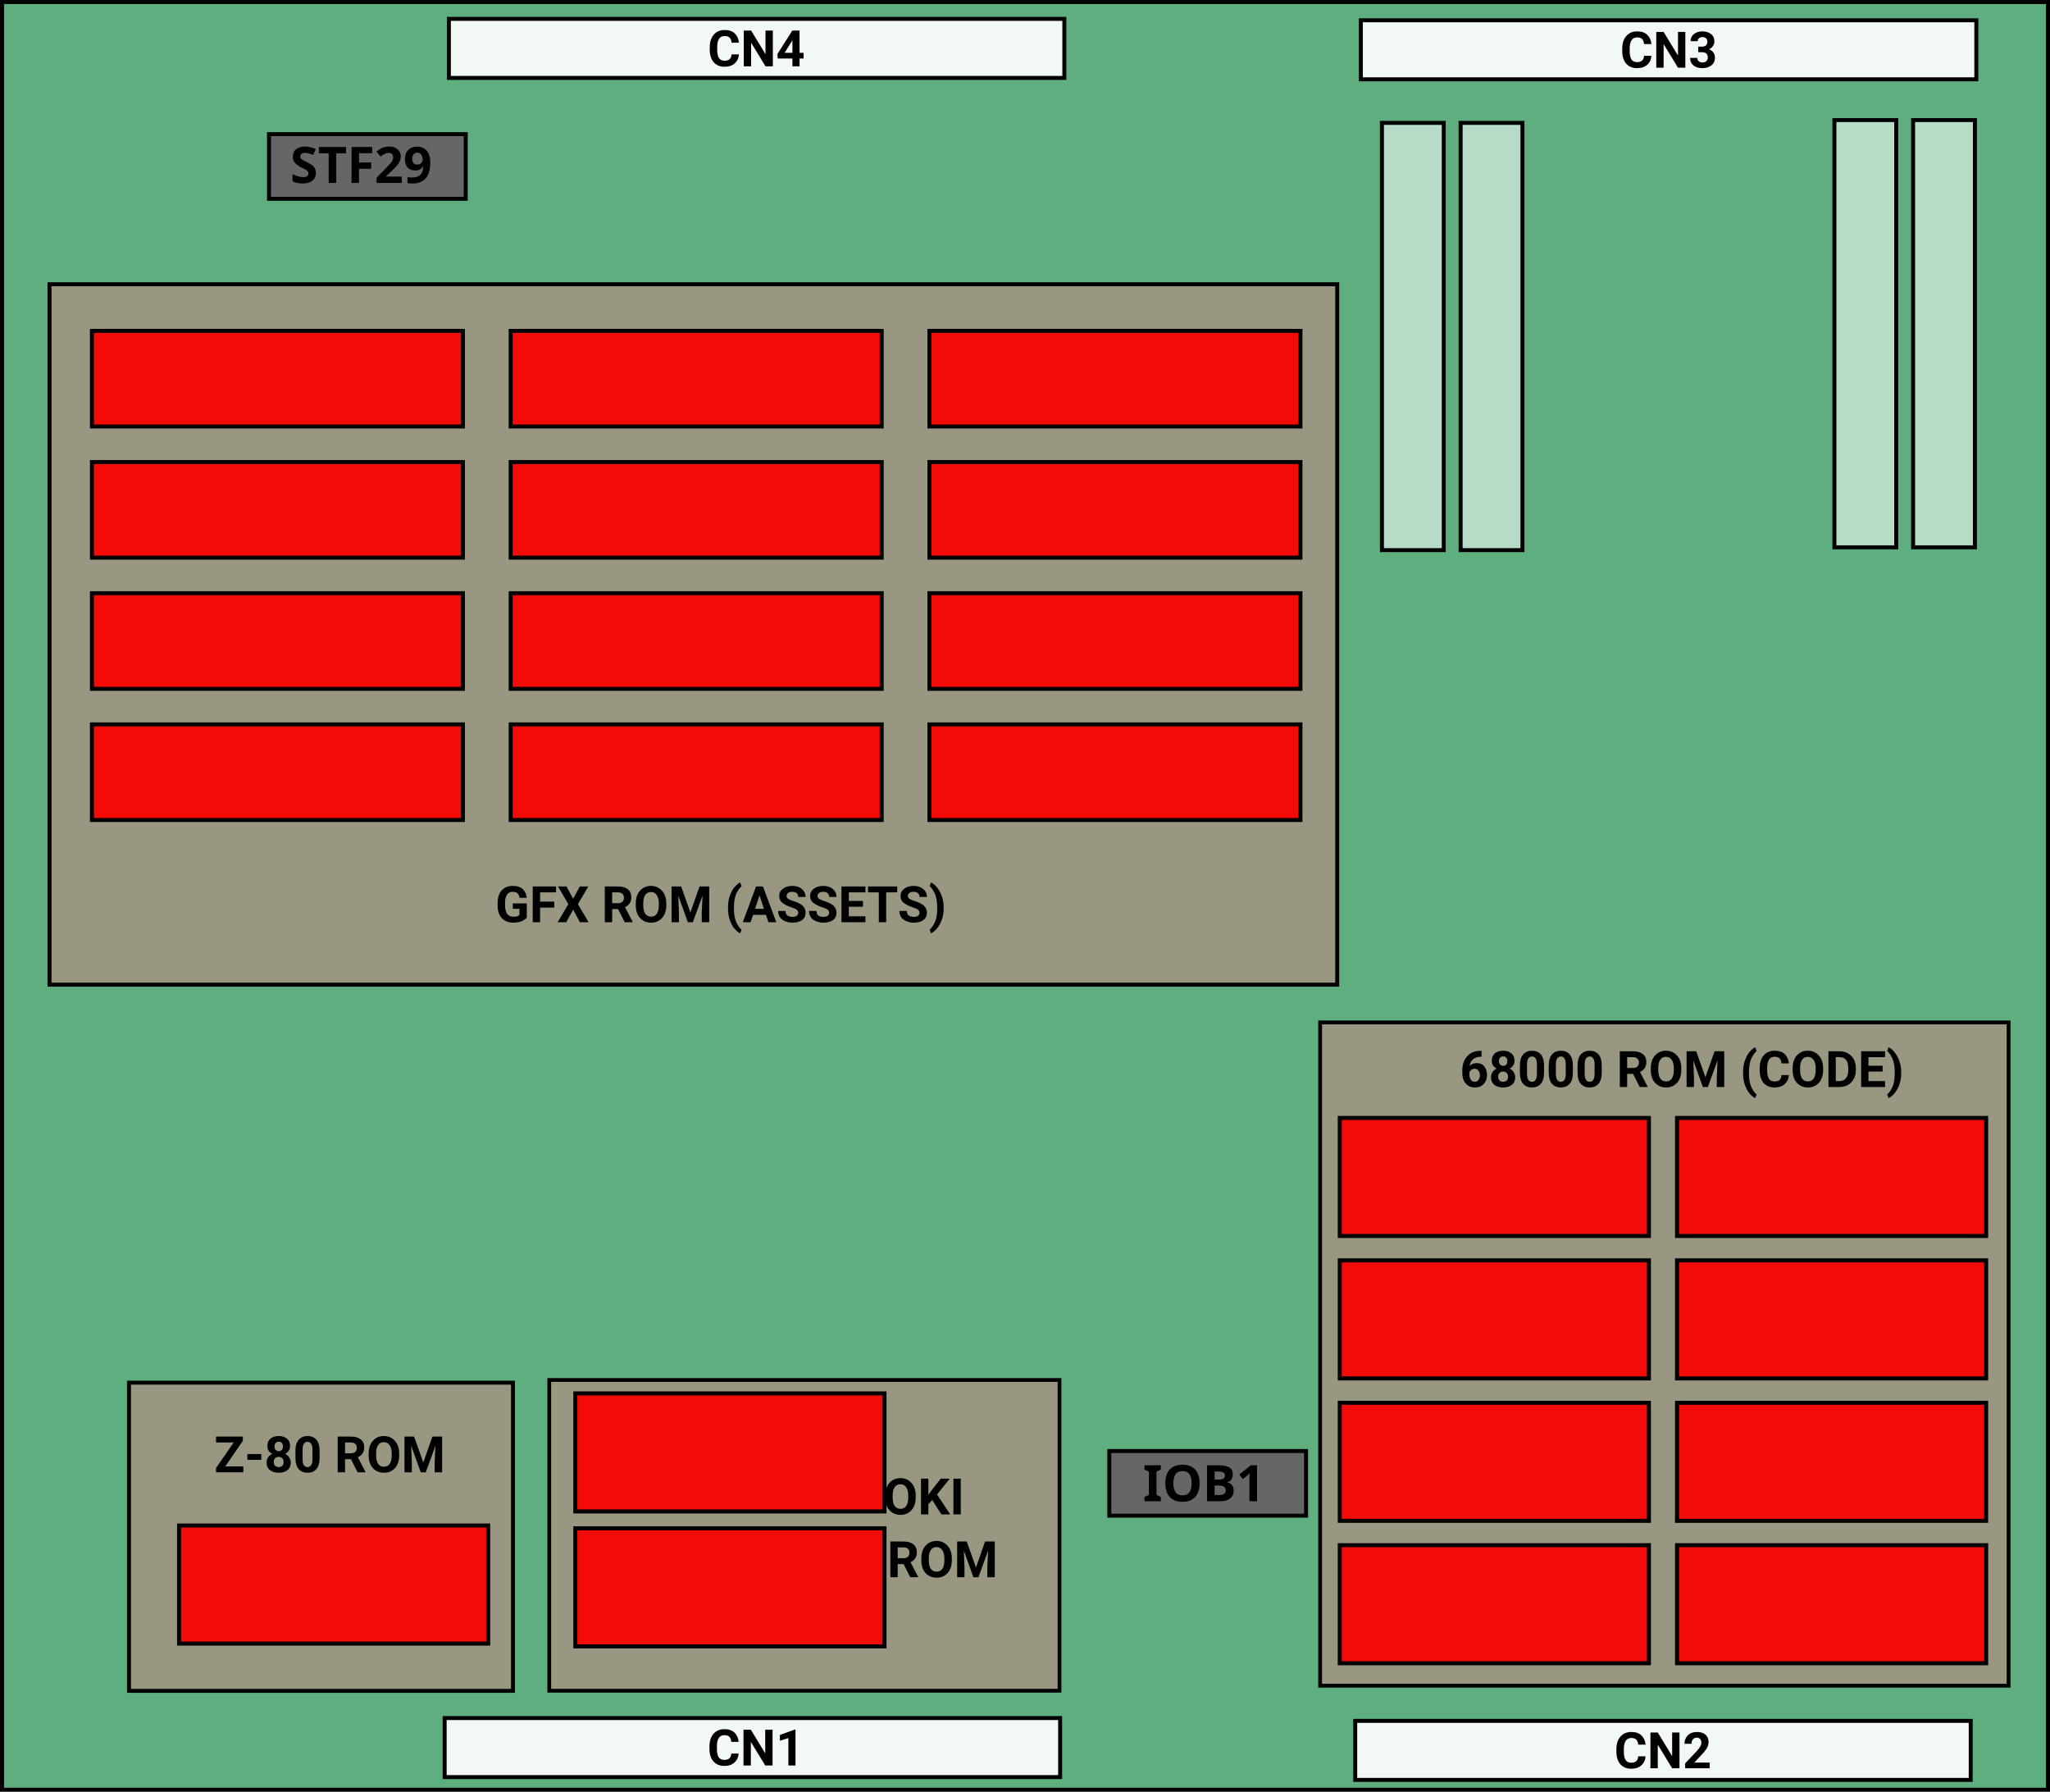
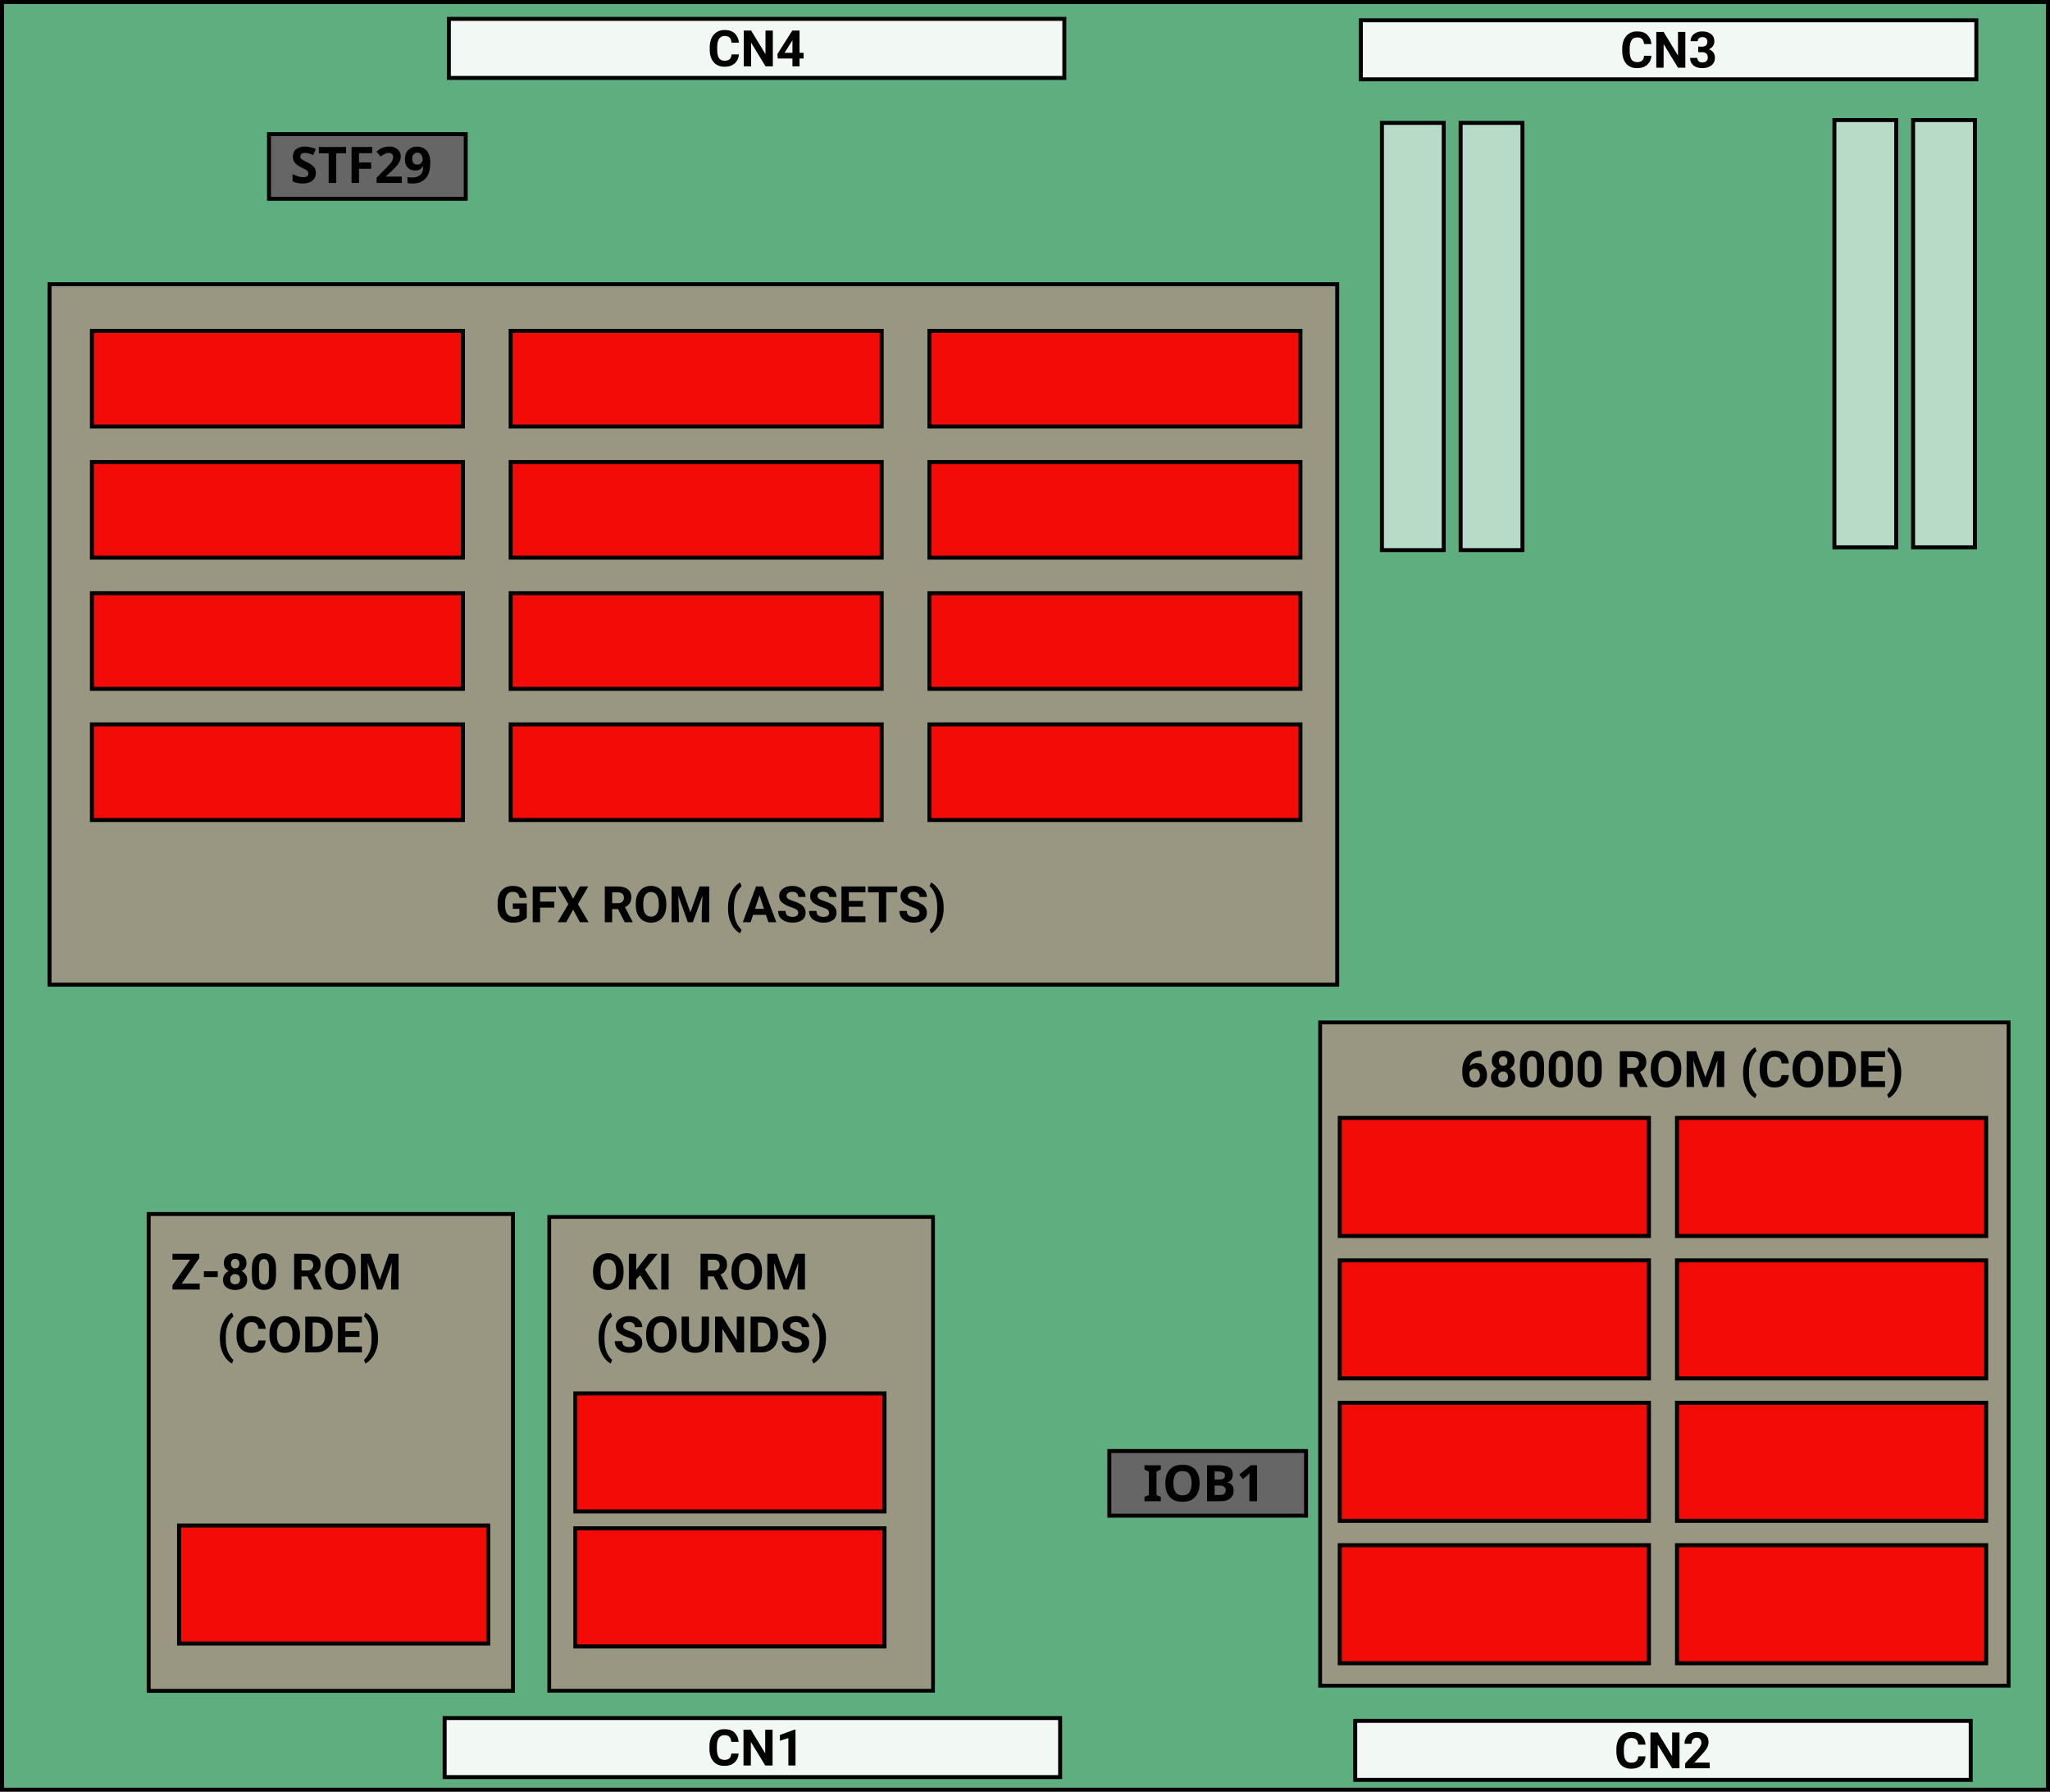
<svg xmlns="http://www.w3.org/2000/svg" width="287.704mm" height="251.418mm" viewBox="0 0 287.704 251.418" version="1.1" id="svg5">
  <defs id="defs2" />
  <g id="layer2" transform="translate(6.541098,-0.6736949)" style="display:inline">
    <rect style="opacity:1;fill:#5cac7c;fill-opacity:0.973;fill-rule:evenodd;stroke:#000000;stroke-width:0.565;stroke-miterlimit:4;stroke-dasharray:none;stroke-opacity:1" id="rect910" width="287.139" height="250.853" x="-6.259" y="0.956" />
    <rect style="fill:#ffffff;fill-opacity:0.553;stroke:#000000;stroke-width:0.557;stroke-miterlimit:4;stroke-dasharray:none;stroke-opacity:1" id="rect12113-9" width="8.677" height="59.952" x="198.447" y="17.916" />
    <rect style="fill:#ffffff;fill-opacity:0.553;stroke:#000000;stroke-width:0.557;stroke-miterlimit:4;stroke-dasharray:none;stroke-opacity:1" id="rect12113" width="8.677" height="59.952" x="187.403" y="17.916" />
    <rect style="fill:#ffffff;fill-opacity:0.553;stroke:#000000;stroke-width:0.557;stroke-miterlimit:4;stroke-dasharray:none;stroke-opacity:1" id="rect12113-9-9" width="8.677" height="59.952" x="261.949" y="17.522" />
    <rect style="fill:#ffffff;fill-opacity:0.553;stroke:#000000;stroke-width:0.557;stroke-miterlimit:4;stroke-dasharray:none;stroke-opacity:1" id="rect12113-95" width="8.677" height="59.952" x="250.905" y="17.522" />
  </g>
  <g id="layer11" transform="translate(-2.084034,-2.872879)" style="display:inline">
    <rect style="opacity:1;fill:#ffffff;fill-opacity:0.919;stroke:#000000;stroke-width:0.557;stroke-miterlimit:4;stroke-dasharray:none;stroke-opacity:1" id="rect12365" width="86.378" height="8.283" x="56.455" y="3.323" transform="translate(8.625132,2.199184)" />
    <rect style="fill:#ffffff;fill-opacity:0.919;stroke:#000000;stroke-width:0.557;stroke-miterlimit:4;stroke-dasharray:none;stroke-opacity:1" id="rect12365-7" width="86.378" height="8.283" x="184.445" y="3.52" transform="translate(8.625132,2.199184)" />
    <rect style="fill:#ffffff;fill-opacity:0.919;stroke:#000000;stroke-width:0.557;stroke-miterlimit:4;stroke-dasharray:none;stroke-opacity:1" id="rect12365-7-0" width="86.378" height="8.283" x="55.863" y="241.751" transform="translate(8.625132,2.199184)" />
    <rect style="fill:#ffffff;fill-opacity:0.919;stroke:#000000;stroke-width:0.557;stroke-miterlimit:4;stroke-dasharray:none;stroke-opacity:1" id="rect12365-7-1" width="86.378" height="8.283" x="183.656" y="242.145" transform="translate(8.625132,2.199184)" />
  </g>
  <g id="layer3" transform="translate(6.541098,-0.6736949)" style="display:inline" />
  <g id="layer4" style="display:inline" transform="translate(-2.084034,-2.872879)">
    <rect style="opacity:1;fill:#c98382;fill-opacity:0.553;stroke:#000000;stroke-width:0.537;stroke-miterlimit:4;stroke-dasharray:none;stroke-opacity:1" id="rect1243" width="96.621" height="93.071" x="187.357" y="146.337" />
    <rect style="fill:#f30b07;fill-opacity:1;stroke:#000000;stroke-width:0.565;stroke-miterlimit:4;stroke-dasharray:none;stroke-opacity:1" id="rect1551-8" width="43.386" height="16.566" x="237.442" y="159.741" />
    <rect style="fill:#f30b07;fill-opacity:1;stroke:#000000;stroke-width:0.565;stroke-miterlimit:4;stroke-dasharray:none;stroke-opacity:1" id="rect1551" width="43.386" height="16.566" x="190.112" y="159.741" />
    <g id="g1726" transform="translate(-0.3944302,0.2629565)">
      <rect style="fill:#f30b07;fill-opacity:1;stroke:#000000;stroke-width:0.565;stroke-miterlimit:4;stroke-dasharray:none;stroke-opacity:1" id="rect1551-8-3" width="43.386" height="16.566" x="237.837" y="179.462" />
      <rect style="fill:#f30b07;fill-opacity:1;stroke:#000000;stroke-width:0.565;stroke-miterlimit:4;stroke-dasharray:none;stroke-opacity:1" id="rect1551-7" width="43.386" height="16.566" x="190.506" y="179.462" />
    </g>
    <g id="g1743-8" transform="translate(-5.7430279e-6,39.96814)">
      <rect style="fill:#f30b07;fill-opacity:1;stroke:#000000;stroke-width:0.565;stroke-miterlimit:4;stroke-dasharray:none;stroke-opacity:1" id="rect1551-8-9" width="43.386" height="16.566" x="237.442" y="159.741" />
      <rect style="opacity:1;fill:#f30b07;fill-opacity:1;stroke:#000000;stroke-width:0.565;stroke-miterlimit:4;stroke-dasharray:none;stroke-opacity:1" id="rect1551-2" width="43.386" height="16.566" x="190.112" y="159.741" />
    </g>
    <g id="g1726-8" transform="translate(-0.3944302,40.23109)">
      <rect style="fill:#f30b07;fill-opacity:1;stroke:#000000;stroke-width:0.565;stroke-miterlimit:4;stroke-dasharray:none;stroke-opacity:1" id="rect1551-8-3-7" width="43.386" height="16.566" x="237.837" y="179.462" />
      <rect style="fill:#f30b07;fill-opacity:1;stroke:#000000;stroke-width:0.565;stroke-miterlimit:4;stroke-dasharray:none;stroke-opacity:1" id="rect1551-7-3" width="43.386" height="16.566" x="190.506" y="179.462" />
    </g>
    <text xml:space="preserve" style="font-weight:bold;font-size:7.056px;line-height:1.25;font-family:Roboto;-inkscape-font-specification:'Roboto Bold';stroke-width:0.265" x="206.966" y="155.402" id="text3158">
      <tspan id="tspan3156" style="font-size:7.056px;stroke-width:0.265" x="206.966" y="155.402">68000 ROM (CODE)</tspan>
    </text>
  </g>
  <g id="layer5" transform="translate(-2.084034,-2.872879)" style="display:inline">
-     <rect style="display:inline;fill:#c98382;fill-opacity:0.553;stroke:#000000;stroke-width:0.554;stroke-miterlimit:4;stroke-dasharray:none;stroke-opacity:1" id="rect1243-6" width="53.893" height="43.244" x="20.187" y="196.888" />
-     <text xml:space="preserve" style="font-weight:bold;font-size:7.056px;line-height:1.25;font-family:Roboto;-inkscape-font-specification:'Roboto Bold';display:inline;stroke-width:0.265" x="32.151" y="209.466" id="text3158-8">
-       <tspan style="font-size:7.056px;stroke-width:0.265" x="32.151" y="209.466" id="tspan16889">Z-80 ROM</tspan>
+     <rect style="display:inline;fill:#c98382;fill-opacity:0.553;stroke:#000000;stroke-width:0.554;stroke-miterlimit:4;stroke-dasharray:none;stroke-opacity:1" id="rect1243-6" width="51.132" height="66.909" x="22.948" y="173.223" />
+     <text xml:space="preserve" style="font-weight:bold;font-size:7.056px;line-height:1.25;font-family:Roboto;-inkscape-font-specification:'Roboto Bold';text-align:center;text-anchor:middle;display:inline;stroke-width:0.265" x="48.402" y="183.819" id="text3158-8">
+       <tspan style="font-size:7.056px;text-align:center;text-anchor:middle;stroke-width:0.265" x="48.402" y="183.819" id="tspan16889">Z-80 ROM</tspan>
+       <tspan style="font-size:7.056px;text-align:center;text-anchor:middle;stroke-width:0.265" x="48.402" y="192.638" id="tspan1364">(CODE)</tspan>
    </text>
    <rect style="display:inline;fill:#f30b07;fill-opacity:1;stroke:#000000;stroke-width:0.565;stroke-miterlimit:4;stroke-dasharray:none;stroke-opacity:1" id="rect1551-8-2" width="43.386" height="16.566" x="27.215" y="216.932" />
  </g>
  <g id="layer6" transform="translate(-2.084034,-2.872879)" style="display:inline">
-     <rect style="display:inline;fill:#c98382;fill-opacity:0.553;stroke:#000000;stroke-width:0.527;stroke-miterlimit:4;stroke-dasharray:none;stroke-opacity:1" id="rect1243-6-8" width="71.609" height="43.605" x="79.17" y="196.51" />
-     <text xml:space="preserve" style="font-weight:bold;font-size:7.056px;line-height:1.25;font-family:Roboto;-inkscape-font-specification:'Roboto Bold';text-align:center;text-anchor:middle;display:inline;stroke-width:0.265" x="138.754" y="215.373" id="text3158-8-3">
-       <tspan style="font-size:7.056px;text-align:center;text-anchor:middle;stroke-width:0.265" x="138.754" y="215.373" id="tspan16493">OKI </tspan>
-       <tspan style="font-size:7.056px;text-align:center;text-anchor:middle;stroke-width:0.265" x="138.754" y="224.192" id="tspan33830">ROM</tspan>
+     <rect style="display:inline;fill:#c98382;fill-opacity:0.553;stroke:#000000;stroke-width:0.527;stroke-miterlimit:4;stroke-dasharray:none;stroke-opacity:1" id="rect1243-6-8" width="53.86" height="66.481" x="79.17" y="173.634" rx="0.394" ry="0" />
+     <text xml:space="preserve" style="font-weight:bold;font-size:7.056px;line-height:1.25;font-family:Roboto;-inkscape-font-specification:'Roboto Bold';text-align:center;text-anchor:middle;display:inline;stroke-width:0.265" x="106.411" y="183.819" id="text3158-8-3">
+       <tspan style="font-size:7.056px;text-align:center;text-anchor:middle;stroke-width:0.265" x="106.411" y="183.819" id="tspan33830">OKI  ROM</tspan>
+       <tspan style="font-size:7.056px;text-align:center;text-anchor:middle;stroke-width:0.265" x="106.411" y="192.638" id="tspan8419">(SOUNDS)</tspan>
    </text>
    <rect style="display:inline;fill:#f30b07;fill-opacity:1;stroke:#000000;stroke-width:0.565;stroke-miterlimit:4;stroke-dasharray:none;stroke-opacity:1" id="rect1551-8-2-6" width="43.386" height="16.566" x="82.829" y="217.327" />
    <rect style="display:inline;fill:#f30b07;fill-opacity:1;stroke:#000000;stroke-width:0.565;stroke-miterlimit:4;stroke-dasharray:none;stroke-opacity:1" id="rect1551-8-2-6-9" width="43.386" height="16.566" x="82.829" y="198.394" />
  </g>
  <g id="layer8" style="display:inline" transform="translate(-2.084034,-2.872879)">
    <rect style="display:inline;fill:#c98382;fill-opacity:0.553;stroke:#000000;stroke-width:0.559;stroke-miterlimit:4;stroke-dasharray:none;stroke-opacity:1" id="rect1243-6-82" width="180.721" height="98.287" x="9.034" y="42.757" />
    <text xml:space="preserve" style="font-weight:bold;font-size:7.056px;line-height:1.25;font-family:Roboto;-inkscape-font-specification:'Roboto Bold';display:inline;stroke-width:0.265" x="71.593" y="132.275" id="text3158-7">
      <tspan id="tspan3156-6" style="font-size:7.056px;stroke-width:0.265" x="71.593" y="132.275">GFX ROM (ASSETS)</tspan>
    </text>
    <g id="g6062">
      <rect style="display:inline;fill:#f30b07;fill-opacity:1;stroke:#000000;stroke-width:0.557;stroke-miterlimit:4;stroke-dasharray:none;stroke-opacity:1" id="rect1551-8-2-6-9-3" width="52.072" height="13.418" x="14.984" y="49.299" />
      <rect style="display:inline;fill:#f30b07;fill-opacity:1;stroke:#000000;stroke-width:0.557;stroke-miterlimit:4;stroke-dasharray:none;stroke-opacity:1" id="rect1551-8-2-6-9-3-4" width="52.072" height="13.418" x="14.984" y="67.705" />
      <rect style="display:inline;fill:#f30b07;fill-opacity:1;stroke:#000000;stroke-width:0.557;stroke-miterlimit:4;stroke-dasharray:none;stroke-opacity:1" id="rect1551-8-2-6-9-3-2" width="52.072" height="13.418" x="14.984" y="86.112" />
      <rect style="display:inline;fill:#f30b07;fill-opacity:1;stroke:#000000;stroke-width:0.557;stroke-miterlimit:4;stroke-dasharray:none;stroke-opacity:1" id="rect1551-8-2-6-9-3-6" width="52.072" height="13.418" x="14.984" y="104.518" />
    </g>
    <g id="g6062-9" transform="translate(58.76893)">
      <rect style="display:inline;fill:#f30b07;fill-opacity:1;stroke:#000000;stroke-width:0.557;stroke-miterlimit:4;stroke-dasharray:none;stroke-opacity:1" id="rect1551-8-2-6-9-3-3" width="52.072" height="13.418" x="14.984" y="49.299" />
      <rect style="display:inline;fill:#f30b07;fill-opacity:1;stroke:#000000;stroke-width:0.557;stroke-miterlimit:4;stroke-dasharray:none;stroke-opacity:1" id="rect1551-8-2-6-9-3-4-2" width="52.072" height="13.418" x="14.984" y="67.705" />
      <rect style="display:inline;fill:#f30b07;fill-opacity:1;stroke:#000000;stroke-width:0.557;stroke-miterlimit:4;stroke-dasharray:none;stroke-opacity:1" id="rect1551-8-2-6-9-3-2-2" width="52.072" height="13.418" x="14.984" y="86.112" />
      <rect style="display:inline;fill:#f30b07;fill-opacity:1;stroke:#000000;stroke-width:0.557;stroke-miterlimit:4;stroke-dasharray:none;stroke-opacity:1" id="rect1551-8-2-6-9-3-6-3" width="52.072" height="13.418" x="14.984" y="104.518" />
    </g>
    <g id="g6062-7" transform="translate(117.5379)">
      <rect style="display:inline;fill:#f30b07;fill-opacity:1;stroke:#000000;stroke-width:0.557;stroke-miterlimit:4;stroke-dasharray:none;stroke-opacity:1" id="rect1551-8-2-6-9-3-7" width="52.072" height="13.418" x="14.984" y="49.299" />
      <rect style="display:inline;fill:#f30b07;fill-opacity:1;stroke:#000000;stroke-width:0.557;stroke-miterlimit:4;stroke-dasharray:none;stroke-opacity:1" id="rect1551-8-2-6-9-3-4-28" width="52.072" height="13.418" x="14.984" y="67.705" />
      <rect style="display:inline;fill:#f30b07;fill-opacity:1;stroke:#000000;stroke-width:0.557;stroke-miterlimit:4;stroke-dasharray:none;stroke-opacity:1" id="rect1551-8-2-6-9-3-2-4" width="52.072" height="13.418" x="14.984" y="86.112" />
      <rect style="display:inline;fill:#f30b07;fill-opacity:1;stroke:#000000;stroke-width:0.557;stroke-miterlimit:4;stroke-dasharray:none;stroke-opacity:1" id="rect1551-8-2-6-9-3-6-6" width="52.072" height="13.418" x="14.984" y="104.518" />
    </g>
  </g>
  <g id="layer9" transform="translate(-2.084034,-2.872879)" style="display:inline">
    <rect style="opacity:1;fill:#666666;fill-opacity:1;stroke:#000000;stroke-width:0.557;stroke-miterlimit:4;stroke-dasharray:none;stroke-opacity:1" id="rect6888" width="27.61" height="9.072" x="39.837" y="21.693" />
    <rect style="fill:#666666;fill-opacity:1;stroke:#000000;stroke-width:0.557;stroke-miterlimit:4;stroke-dasharray:none;stroke-opacity:1" id="rect6888-3" width="27.61" height="9.072" x="157.769" y="206.48" />
    <text xml:space="preserve" style="font-weight:bold;font-size:7.056px;line-height:1.25;font-family:'Roboto Mono';-inkscape-font-specification:'Roboto Mono Bold';display:inline;stroke-width:0.265;font-style:normal;font-stretch:normal;font-variant:normal" x="42.808" y="28.542" id="text3158-7-7">
      <tspan id="tspan3156-6-4" style="font-size:7.056px;stroke-width:0.265;-inkscape-font-specification:'Roboto Mono Bold';font-family:'Roboto Mono';font-weight:bold;font-style:normal;font-stretch:normal;font-variant:normal" x="42.808" y="28.542">STF29</tspan>
    </text>
    <text xml:space="preserve" style="font-weight:bold;font-size:7.056px;line-height:1.25;font-family:Roboto;-inkscape-font-specification:'Roboto Bold';display:inline;stroke-width:0.265" x="162.479" y="213.526" id="text3158-7-7-7">
      <tspan id="tspan3156-6-4-1" style="font-style:normal;font-variant:normal;font-weight:bold;font-stretch:normal;font-size:7.056px;font-family:'Roboto Mono';-inkscape-font-specification:'Roboto Mono Bold';stroke-width:0.265" x="162.479" y="213.526">IOB1</tspan>
    </text>
    <text xml:space="preserve" style="font-weight:bold;font-size:7.056px;line-height:1.25;font-family:Roboto;-inkscape-font-specification:'Roboto Bold';display:inline;stroke-width:0.265" x="101.354" y="250.601" id="text3158-7-7-7-0">
      <tspan id="tspan3156-6-4-1-1" style="font-size:7.056px;stroke-width:0.265" x="101.354" y="250.601">CN1</tspan>
    </text>
    <text xml:space="preserve" style="font-weight:bold;font-size:7.056px;line-height:1.25;font-family:Roboto;-inkscape-font-specification:'Roboto Bold';display:inline;stroke-width:0.265" x="228.638" y="250.996" id="text3158-7-7-7-0-0">
      <tspan id="tspan3156-6-4-1-1-3" style="font-size:7.056px;stroke-width:0.265" x="228.638" y="250.996">CN2</tspan>
    </text>
    <text xml:space="preserve" style="font-weight:bold;font-size:7.056px;line-height:1.25;font-family:Roboto;-inkscape-font-specification:'Roboto Bold';display:inline;stroke-width:0.265" x="101.396" y="12.173" id="text3158-7-7-7-0-8">
      <tspan id="tspan3156-6-4-1-1-36" style="font-size:7.056px;stroke-width:0.265" x="101.396" y="12.173">CN4</tspan>
    </text>
    <text xml:space="preserve" style="font-weight:bold;font-size:7.056px;line-height:1.25;font-family:Roboto;-inkscape-font-specification:'Roboto Bold';display:inline;stroke-width:0.265" x="229.458" y="12.37" id="text3158-7-7-7-0-04">
      <tspan id="tspan3156-6-4-1-1-0" style="font-size:7.056px;stroke-width:0.265" x="229.458" y="12.37">CN3</tspan>
    </text>
  </g>
  <g id="layer10" transform="translate(-2.084034,-2.872879)" style="display:inline" />
</svg>
